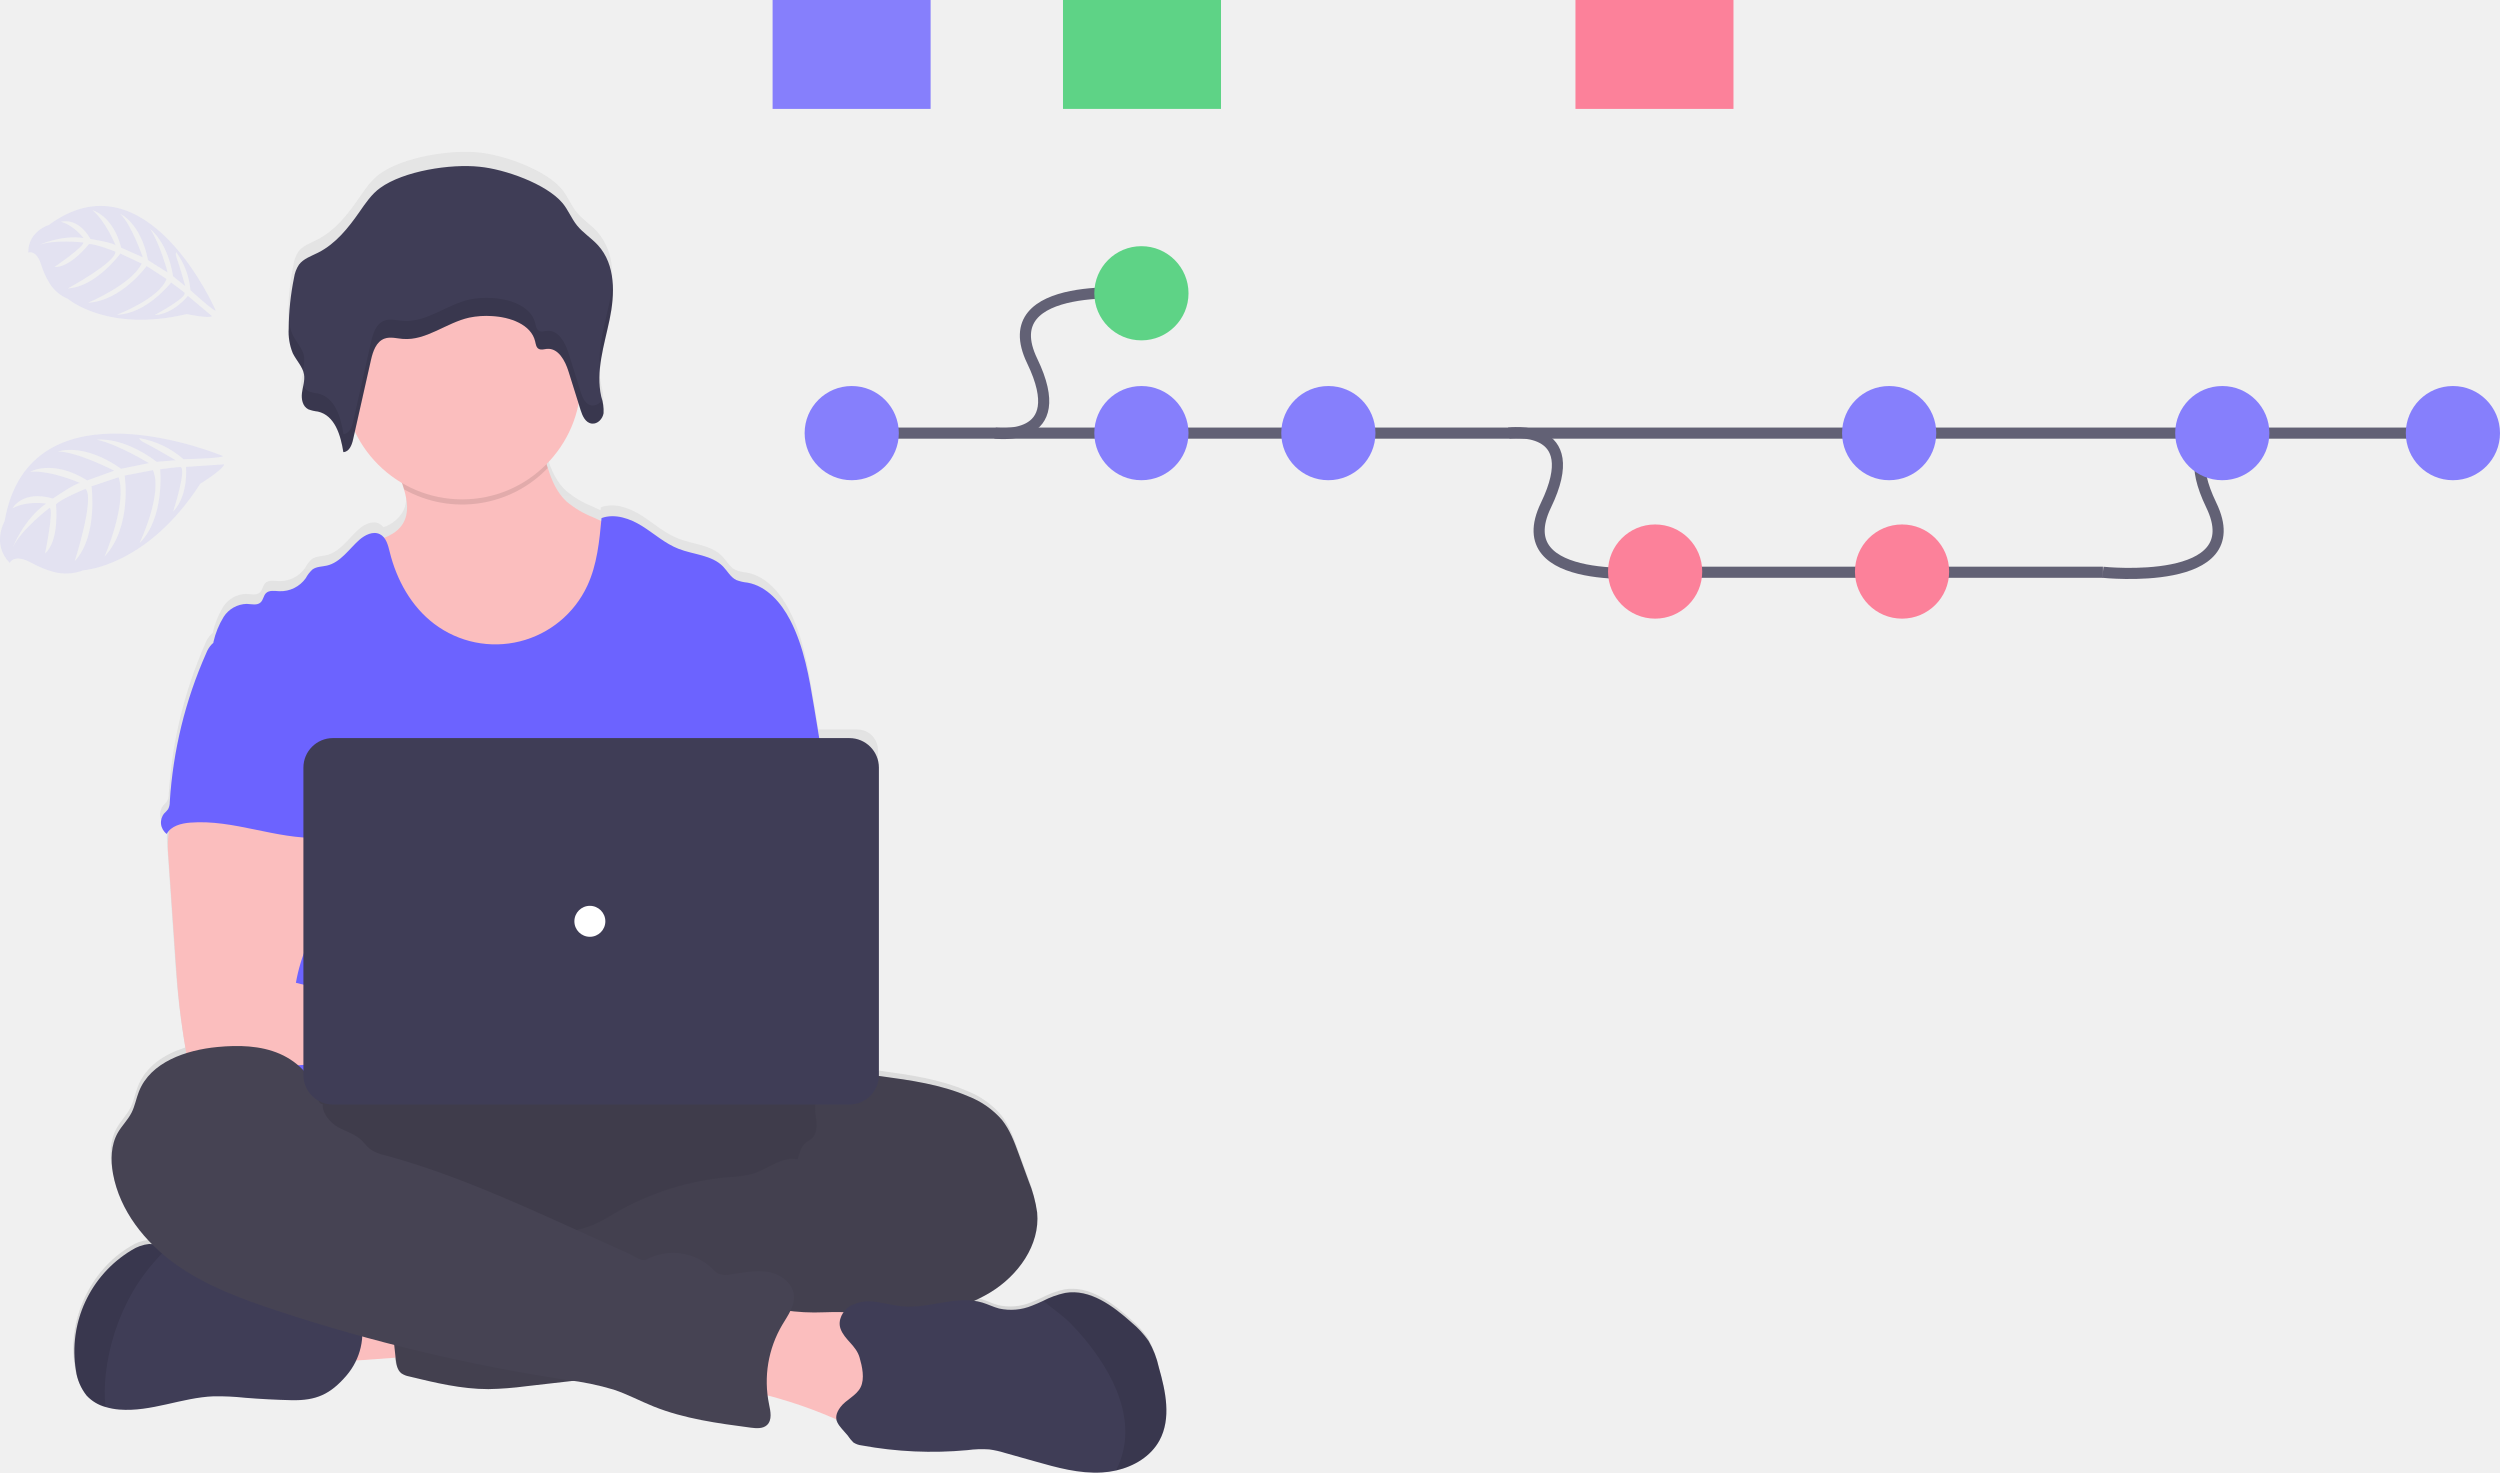
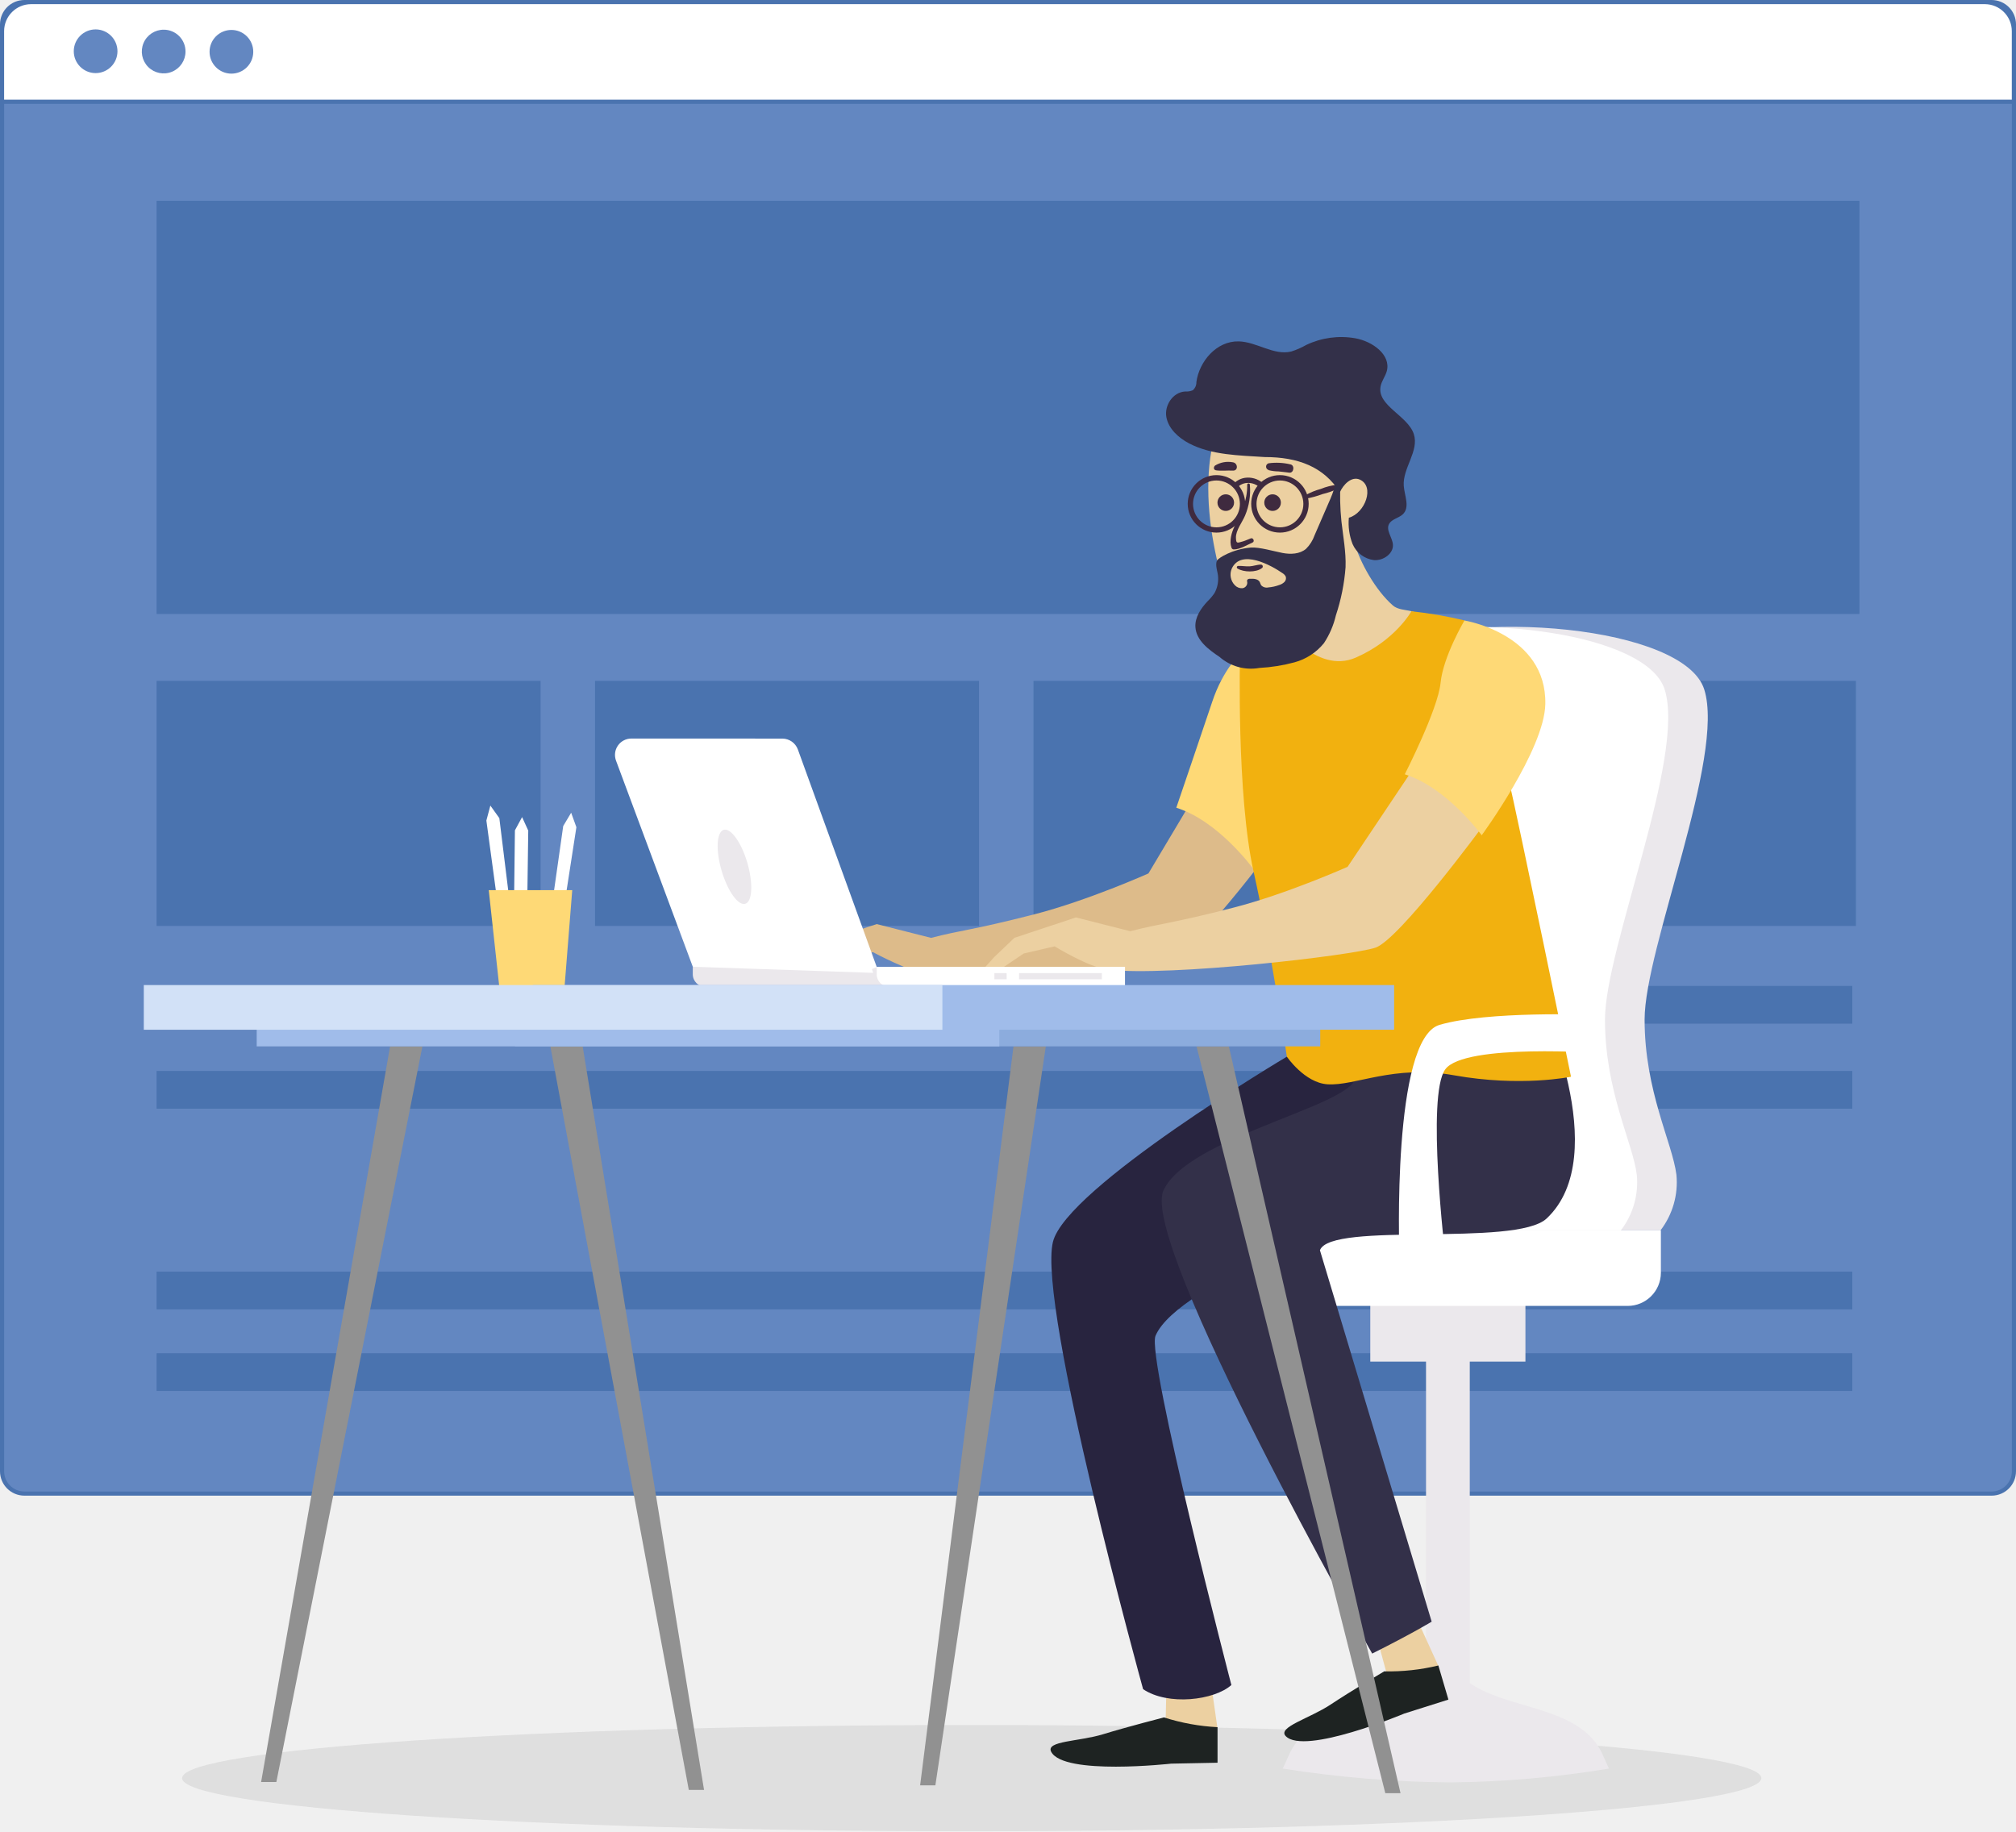
- <svg xmlns="http://www.w3.org/2000/svg" viewBox="0 0 674.38 397.257">
+ <svg xmlns="http://www.w3.org/2000/svg" id="OBJECTS" viewBox="0 0 485.33 440.89">
  <defs>
-     <style>.a{fill:url(#a);}.b{fill:#fbbebe;}.c{fill:#464353;}.d,.i{opacity:0.1;}.e{fill:#6c63ff;}.f{opacity:0.05;}.g{fill:#3f3d56;}.h{fill:#fff;}.j{opacity:0.8;}.k{fill:none;stroke:#3f3d56;stroke-miterlimit:10;stroke-width:3px;}.l{fill:#3acc6c;}.m{fill:#ff6584;}</style>
-     <linearGradient id="a" x1="0.5" y1="1" x2="0.5" gradientUnits="objectBoundingBox">
-       <stop offset="0" stop-color="gray" stop-opacity="0.251" />
-       <stop offset="0.54" stop-color="gray" stop-opacity="0.122" />
-       <stop offset="1" stop-color="gray" stop-opacity="0.102" />
-     </linearGradient>
+     <style>.cls-1,.cls-3{fill:#6387c1;}.cls-1,.cls-2,.cls-4{stroke:#4a73af;stroke-miterlimit:10;}.cls-12,.cls-2{fill:#fff;}.cls-4{fill:#4a73af;}.cls-5{opacity:0.67;}.cls-6{fill:#d6d6d6;}.cls-7{fill:#ebe8ec;}.cls-8{fill:#ecd0a1;}.cls-9{fill:#1e2322;}.cls-10{fill:#ddbb8a;}.cls-11{fill:#fed976;}.cls-13{fill:#28243f;}.cls-14{fill:#333049;}.cls-15{fill:#3f2a3f;}.cls-16{fill:#f2b10f;}.cls-17{fill:#919191;}.cls-18{fill:#8cacdd;}.cls-19{fill:#a0bcea;}.cls-20{fill:#d2e1f7;}</style>
  </defs>
-   <g transform="translate(-0.003 -85.389)">
-     <path class="a" d="M401.908,612.036a26.42,26.42,0,0,0-2.785-7.261,25.429,25.429,0,0,0-4.56-4.991c-5.047-4.581-11.243-9.231-17.933-8.075a23.943,23.943,0,0,0-5.945,2.172c-.975.453-1.956.905-2.959,1.288a14.738,14.738,0,0,1-8.925.78c-1.532-.411-2.959-1.149-4.469-1.608a14.163,14.163,0,0,0-2.193-.473,37.35,37.35,0,0,0,4.24-2.235c7.5-4.595,13.491-12.9,12.656-21.783a35.963,35.963,0,0,0-2.325-8.667l-2.673-7.393c-1.156-3.2-2.353-6.467-4.462-9.127a23.093,23.093,0,0,0-9.14-6.474c-7.414-3.223-15.517-4.358-23.516-5.458l-.557-.077V446.241a5.569,5.569,0,0,0-5.569-5.569H310.281q-.7-4.26-1.392-8.507c-1.323-8.082-2.694-16.311-6.418-23.586-2.437-4.762-6.314-9.308-11.542-10.24a11.2,11.2,0,0,1-3-.7c-1.532-.752-2.367-2.423-3.543-3.655-3.035-3.181-7.971-3.23-12.036-4.873-3.592-1.427-6.53-4.114-9.8-6.182s-7.337-3.536-10.957-2.193a7.344,7.344,0,0,1-.077.787l-2.325-1.072a25.613,25.613,0,0,1-7.073-4.26c-2.583-2.437-3.961-5.667-5.033-9.1-.111-.355-.216-.7-.327-1.079a32.322,32.322,0,0,0,8.66-16.534l.564,1.831a12.157,12.157,0,0,0,.446,1.211,4.776,4.776,0,0,0,1.392,1.97,2.472,2.472,0,0,0,.585.341,2.437,2.437,0,0,0,.6.153,2.228,2.228,0,0,0,.863-.063,3.293,3.293,0,0,0,2.088-1.935,4.176,4.176,0,0,0,.244-.849,4.391,4.391,0,0,0,.049-.529v-.724a1.358,1.358,0,0,0-.035-.348v-.181a2.026,2.026,0,0,0-.07-.411c-.028-.132,0-.077,0-.111-.035-.174-.077-.355-.111-.529v-.132c0-.042-.063-.285-.1-.432s-.049-.188-.07-.285v-.042h0c-.07-.278-.132-.55-.195-.828a23.933,23.933,0,0,1-.383-7.351,78.715,78.715,0,0,1,1.991-10.686l.146-.634c.056-.244.111-.487.16-.738.111-.5.223-1,.327-1.511h0l.251-1.281.188-1.142V324.1a33,33,0,0,0,.244-7.818h0a16.452,16.452,0,0,0-3.919-9.83c-1.747-1.942-4.052-3.376-5.674-5.416-1.518-1.907-2.374-4.26-3.947-6.133-4.344-5.186-15.5-9.182-22.339-9.878-7.839-.794-20.5,1.211-26.823,5.841-2.339,1.706-3.94,4.177-5.569,6.516-2.993,4.351-6.391,8.695-11.187,11.138-1.81.919-3.885,1.615-5.089,3.216a8.7,8.7,0,0,0-1.358,3.606,71.5,71.5,0,0,0-1.434,13.77h0v1.74a12.691,12.691,0,0,0,1.086,5.033c.111.237.237.466.369.7l.084.146a27.692,27.692,0,0,1,2.228,3.794,5.026,5.026,0,0,1,.341,1.156,8.521,8.521,0,0,1-.195,3.049h0a2.678,2.678,0,0,1-.09.459l-.063.3a.587.587,0,0,1-.056.306c-.056.3-.1.6-.146.891h0a6.265,6.265,0,0,0,.153,2.409,3.168,3.168,0,0,0,1.545,2.088,4.526,4.526,0,0,0,1.253.39c.439.077.884.125,1.316.223a6.494,6.494,0,0,1,1.594.592,6.417,6.417,0,0,1,1.344.863,7.656,7.656,0,0,1,.578.585,9.745,9.745,0,0,1,.989,1.351q.223.369.418.752a17.176,17.176,0,0,1,1.19,3.147c.181.647.334,1.3.466,1.956.063.292.118.585.167.87s.1.578.139.863h0a2.028,2.028,0,0,0,.557-.111,3.762,3.762,0,0,0,1.914-2.715c.056-.195.1-.383.146-.571.16-.7.327-1.462.487-2.193a32.281,32.281,0,0,0,12.7,13.993c.195.578.383,1.149.55,1.733.912,3.154,1.351,6.453-.23,9.21a9.745,9.745,0,0,1-5.138,4,3.4,3.4,0,0,0-1.149-.975c-1.831-.919-4.031.195-5.569,1.566-2.785,2.52-5.054,6.133-8.716,6.961-1.323.306-2.785.244-3.885,1.051a9.05,9.05,0,0,0-1.8,2.367,8.3,8.3,0,0,1-7.122,3.55c-1.274-.063-2.785-.355-3.655.578-.647.7-.7,1.8-1.392,2.457-.933.919-2.464.473-3.766.418a7.525,7.525,0,0,0-6.2,3.55,23.2,23.2,0,0,0-2.785,6.961v.042a4.976,4.976,0,0,0-.508.425,7.344,7.344,0,0,0-1.538,2.492,118.95,118.95,0,0,0-9.816,40.5,4.177,4.177,0,0,1-.446,1.963,9.658,9.658,0,0,1-1.023,1.114,3.905,3.905,0,0,0,.647,5.569,4.384,4.384,0,0,1,.745-.989c-.077.32-.146.633-.195.919a24.706,24.706,0,0,0-.077,6.126q.989,14.508,2,28.995c.188,2.736.376,5.465.627,8.194q.731,7.922,2.088,15.782a6.8,6.8,0,0,0,.153.7c-5.674,1.8-10.721,5.061-12.844,10.5-.738,1.88-1.072,3.926-1.977,5.729-1,1.977-2.631,3.557-3.717,5.493-1.873,3.328-1.956,7.407-1.274,11.138,1.316,7.275,5.249,13.777,10.442,19.068h-.7a10.889,10.889,0,0,0-4.755,1.706c-10.985,6.418-17.265,20.188-14.974,32.761a14.055,14.055,0,0,0,2.882,6.822,10.8,10.8,0,0,0,5.068,3.1,17.608,17.608,0,0,0,3.738.7c8.563.7,16.854-3.272,25.437-3.606a68.219,68.219,0,0,1,8.514.4q6.2.515,12.426.654c6.746.16,10.54-1.636,14.842-6.676a18.171,18.171,0,0,0,2.624-4.135c3.662-.209,7.706-.529,10.63-.766l.042.4c.16,1.392.4,2.993,1.518,3.871a5.3,5.3,0,0,0,2.088.856c7.031,1.727,14.146,3.481,21.386,3.481a90.293,90.293,0,0,0,10.157-.78l12.719-1.469a63.357,63.357,0,0,1,10.93,2.381c3.676,1.246,7.108,3.1,10.7,4.567,8.354,3.383,17.334,4.595,26.231,5.778,1.518.2,3.258.341,4.379-.7,1.448-1.392.968-3.717.557-5.667-.167-.8-.292-1.6-.39-2.409a122,122,0,0,1,17.571,6.1l1,.439c.292,1.518,1.692,2.729,3.035,4.365a11.135,11.135,0,0,0,1.538,1.907,5.132,5.132,0,0,0,2.207.794,102.9,102.9,0,0,0,28.493,1.288,29.146,29.146,0,0,1,5.876-.2,25.464,25.464,0,0,1,4.246.954l8.054,2.311c5.938,1.7,12.016,3.418,18.177,3.035a23.256,23.256,0,0,0,3.71-.536c4.873-1.128,9.412-3.85,11.751-8.229C405.215,625.9,403.69,618.58,401.908,612.036Z" transform="translate(-89.524 -158.501)" />
-     <path class="b" d="M205.03,745.4c-1.469-3.342-2.861-7.184-1.392-10.526a8.945,8.945,0,0,1,4.629-4.351,22.276,22.276,0,0,1,6.265-1.545A87.438,87.438,0,0,1,234.9,728.7c.494,3.912-.55,7.88-1.448,11.661-.814,3.481-1.281,4-4.873,4.177C226.255,744.66,205.58,746.63,205.03,745.4Z" transform="translate(-117.996 -293.221)" />
-     <ellipse class="c" cx="99.55" cy="27.846" rx="99.55" ry="27.846" transform="translate(49.476 373.944)" />
-     <ellipse class="d" cx="99.55" cy="27.846" rx="99.55" ry="27.846" transform="translate(49.476 373.944)" />
-     <path class="b" d="M291.085,444.6a30.972,30.972,0,0,1-15.97,14.508,40.084,40.084,0,0,1-12.677,2.409,36.111,36.111,0,0,1-13.993-1.706c-5.959-2.158-10.909-6.572-14.619-11.716s-6.265-11.02-8.486-16.944c-1.17-3.084-2.283-6.37-1.733-9.628,3.585-.814,7.511-2.012,9.363-5.193,1.58-2.729,1.142-6,.23-9.12-.258-.884-.557-1.761-.856-2.6-.7-2.019-3.1-5.855-1.392-7.581,1.065-1.093,5.527-1.65,7.066-2.36,4.741-2.186,9.113-5.346,14.32-6.384,4.5-.9,9.154-.056,13.651.877a4.49,4.49,0,0,1,1.685.606,4.052,4.052,0,0,1,1.253,1.88c1.281,3.119,2.033,6.565,3.063,9.816,1.072,3.4,2.45,6.6,5.033,9.015a25.694,25.694,0,0,0,7.08,4.219l6.168,2.826a8.11,8.11,0,0,1,2.917,1.887,7.386,7.386,0,0,1,1.392,3.787,35.378,35.378,0,0,1-3.495,21.407Z" transform="translate(-124.21 -189.811)" />
-     <path class="d" d="M274.971,401.461a32.023,32.023,0,0,1-38.755,5.75c-.258-.884-.557-1.761-.856-2.6-.7-2.019-3.1-5.855-1.392-7.581,1.065-1.093,5.527-1.65,7.066-2.36,4.741-2.186,9.113-5.346,14.32-6.384,4.5-.9,9.154-.056,13.652.877a4.49,4.49,0,0,1,1.685.606,4.052,4.052,0,0,1,1.253,1.88C273.189,394.764,273.941,398.21,274.971,401.461Z" transform="translate(-127.22 -189.811)" />
-     <circle class="b" cx="32.023" cy="32.023" r="32.023" transform="translate(92.638 156.049)" />
-     <path class="e" d="M328.237,493.4l-2.631-15.942c-1.33-8-2.7-16.151-6.419-23.356-2.443-4.72-6.321-9.217-11.549-10.15a11.174,11.174,0,0,1-3.007-.7c-1.532-.738-2.367-2.395-3.543-3.62-3.035-3.147-7.978-3.2-12.043-4.8-3.592-1.392-6.53-4.072-9.8-6.119s-7.344-3.481-10.964-2.172c-.585,6.231-1.2,12.6-3.85,18.274A27.345,27.345,0,0,1,223.174,455.1c-6.2-4.671-10.178-11.876-12.029-19.416-.453-1.838-.968-3.947-2.659-4.79-1.831-.919-4.031.195-5.569,1.545-2.785,2.5-5.061,6.077-8.723,6.92-1.323.306-2.785.244-3.885,1.044a8.841,8.841,0,0,0-1.81,2.346,8.354,8.354,0,0,1-7.122,3.523c-1.274-.063-2.785-.355-3.655.571-.647.7-.7,1.782-1.392,2.43-.94.912-2.464.466-3.773.418a7.612,7.612,0,0,0-6.2,3.481,22.453,22.453,0,0,0-2.785,6.864c7.609,16.944,14.57,33.91,22.179,50.854a4.337,4.337,0,0,1,.55,2.088,5.089,5.089,0,0,1-.947,2.089c-3.731,5.994-3.613,13.533-3.2,20.578s.912,14.487-2.235,20.8c-.856,1.733-1.97,3.321-2.785,5.054-1.907,3.926-2.6,16.485-1.483,20.7H333.034c-3-8.249-1.859-24.8-1.232-33.561.439-6.126-.7-12.245-1.183-18.371C329.553,517.76,330.305,505.891,328.237,493.4Z" transform="translate(-106.011 -201.402)" />
-     <path class="b" d="M146.149,544.865a24.644,24.644,0,0,0-.084,6.077l2,28.73c.188,2.708.376,5.409.627,8.11.48,5.242,1.2,10.442,2.088,15.636a2.785,2.785,0,0,0,2.854,2.708c8.806,1.866,17.9,1.789,26.892,1.281,13.714-.766,27.407-2.513,41.143-2.214,3.536.077,7.658,0,9.8-2.785s.9-7.289-1.9-9.537-6.6-2.785-10.192-2.785c-4.755-.049-9.509.627-14.25.348a70.6,70.6,0,0,1-12.823-2.36l-11.835-2.945a45.621,45.621,0,0,1,3.112-10.366c2.325-6.036,4.5-12.273,4.539-18.74s-2.395-13.269-7.692-16.972c-4.358-3.042-9.969-3.606-15.281-3.481-3.864.111-10.54-.815-14.069.7C148.286,537.493,146.671,542.129,146.149,544.865Z" transform="translate(-100.647 -234.626)" />
-     <path class="c" d="M356.9,643.11c2.318-.884,4.873-.564,7.358-.23,8,1.093,16.116,2.214,23.53,5.409a23.1,23.1,0,0,1,9.147,6.412c2.088,2.638,3.307,5.869,4.462,9.05l2.673,7.324a35.255,35.255,0,0,1,2.332,8.584c.835,8.765-5.158,17.028-12.7,21.581s-16.415,6.175-25.061,7.873-17.327,3.578-25.939,5.569a104.427,104.427,0,0,1-12.2,2.4c-9.217,1.044-18.852-.494-27.609,2.555-3.481,1.218-6.9,3.028-10.512,3.871a65.389,65.389,0,0,1-7.268,1.107l-16.575,1.894a90.416,90.416,0,0,1-10.164.78c-7.24,0-14.362-1.713-21.393-3.425a5.41,5.41,0,0,1-2.088-.842c-1.114-.877-1.357-2.43-1.518-3.836q-1.065-9.335-1.866-18.692c-.167-2.026-.292-4.219.815-5.924,1.392-2.088,4.107-2.743,6.586-3.147a171.867,171.867,0,0,1,31.8-2.207c4.045-4.045,10.714-4.066,16.011-6.265a47.62,47.62,0,0,0,5.646-3.07,73.791,73.791,0,0,1,31-9.795,28.856,28.856,0,0,0,6.342-.9c4.1-1.274,7.839-4.741,12.05-3.892.522-1.441.884-3.369,2.088-4.358.6-.508,1.337-.849,1.887-1.392,1.163-1.177,1.267-3.028,1.093-4.671s-.564-3.328-.139-4.929a6.815,6.815,0,0,1,.773-1.719C349.552,644.614,352.705,642.762,356.9,643.11Z" transform="translate(-126.622 -267.182)" />
-     <path class="f" d="M356.9,643.11c2.318-.884,4.873-.564,7.358-.23,8,1.093,16.116,2.214,23.53,5.409a23.1,23.1,0,0,1,9.147,6.412c2.088,2.638,3.307,5.869,4.462,9.05l2.673,7.324a35.255,35.255,0,0,1,2.332,8.584c.835,8.765-5.158,17.028-12.7,21.581s-16.415,6.175-25.061,7.873-17.327,3.578-25.939,5.569a104.427,104.427,0,0,1-12.2,2.4c-9.217,1.044-18.852-.494-27.609,2.555-3.481,1.218-6.9,3.028-10.512,3.871a65.389,65.389,0,0,1-7.268,1.107l-16.575,1.894a90.416,90.416,0,0,1-10.164.78c-7.24,0-14.362-1.713-21.393-3.425a5.41,5.41,0,0,1-2.088-.842c-1.114-.877-1.357-2.43-1.518-3.836q-1.065-9.335-1.866-18.692c-.167-2.026-.292-4.219.815-5.924,1.392-2.088,4.107-2.743,6.586-3.147a171.867,171.867,0,0,1,31.8-2.207c4.045-4.045,10.714-4.066,16.011-6.265a47.62,47.62,0,0,0,5.646-3.07,73.791,73.791,0,0,1,31-9.795,28.856,28.856,0,0,0,6.342-.9c4.1-1.274,7.839-4.741,12.05-3.892.522-1.441.884-3.369,2.088-4.358.6-.508,1.337-.849,1.887-1.392,1.163-1.177,1.267-3.028,1.093-4.671s-.564-3.328-.139-4.929a6.815,6.815,0,0,1,.773-1.719C349.552,644.614,352.705,642.762,356.9,643.11Z" transform="translate(-126.622 -267.182)" />
-     <path class="g" d="M183.065,743.565c-4.309,4.991-8.1,6.773-14.849,6.613q-6.224-.146-12.433-.647a69.767,69.767,0,0,0-8.521-.4c-8.59.334-16.882,4.267-25.451,3.578a18.042,18.042,0,0,1-3.738-.7A10.881,10.881,0,0,1,113,748.939a13.866,13.866,0,0,1-2.882-6.76A31.845,31.845,0,0,1,125.1,709.732a10.986,10.986,0,0,1,4.762-1.692,11.285,11.285,0,0,1,4.817,1.058l.1.042a36.43,36.43,0,0,1,11.932,7.964,6.725,6.725,0,0,0,1.824,1.469,6.266,6.266,0,0,0,2.151.4l9.147.578a21.675,21.675,0,0,1,4.595.633,36.525,36.525,0,0,1,4.831,2.089c4.922,2.2,10.38,2.785,15.7,3.634a2.347,2.347,0,0,1,1.392.557,2.179,2.179,0,0,1,.432.9,17.759,17.759,0,0,1-3.717,16.193Z" transform="translate(-89.627 -287.085)" />
-     <path class="d" d="M134.78,709.15a54.924,54.924,0,0,0-9.154,11.445,57.279,57.279,0,0,0-7.477,22.653,42.048,42.048,0,0,0-.077,8.778A10.88,10.88,0,0,1,113,748.949a13.866,13.866,0,0,1-2.882-6.76A31.845,31.845,0,0,1,125.1,709.742a10.984,10.984,0,0,1,4.762-1.692,11.286,11.286,0,0,1,4.817,1.058Z" transform="translate(-89.627 -287.088)" />
-     <path class="b" d="M390.912,733.939c5.117-.139,10.86-.4,14.619,3.049,3.585,3.258,4.059,8.632,4.3,13.471l.272,5.618a11.222,11.222,0,0,1-.536,5.068c-1.225,2.785-4.588,4.128-7.658,3.968s-5.889-1.5-8.695-2.715a122.315,122.315,0,0,0-23.669-7.456q.4-5.827,1.323-11.6c.425-2.666.494-7.129,2.276-9.342,1.887-2.339,4.344-1.072,6.906-.64a55.437,55.437,0,0,0,10.867.578Z" transform="translate(-168.595 -294.557)" />
-     <path class="c" d="M181.125,646.707c0,.7-1.093,0-1.19-.745-.766-5.632-5.235-10.275-10.442-12.531s-11.138-2.374-16.777-1.838c-8.528.808-18.1,4.072-21.219,12.043-.738,1.866-1.072,3.885-1.977,5.674-1,1.963-2.638,3.529-3.724,5.437-1.873,3.3-1.949,7.344-1.274,11.076,1.817,9.955,8.625,18.469,16.875,24.365s17.891,9.419,27.5,12.593A476.993,476.993,0,0,0,246.869,721.4a74.926,74.926,0,0,1,12.726,2.625c3.676,1.232,7.115,3.077,10.707,4.525,8.354,3.355,17.341,4.553,26.245,5.729,1.518.195,3.258.334,4.379-.7,1.448-1.344.968-3.683.557-5.611a30.178,30.178,0,0,1,3.557-21.414c1.49-2.506,3.425-5.075,3.147-7.978-.334-3.383-3.7-5.778-7.059-6.321s-6.767.258-10.136.7a5.43,5.43,0,0,1-3.446-.341,6.886,6.886,0,0,1-1.351-1.2,15.267,15.267,0,0,0-17.78-2.485c-1.246.7-3.133-.856-4.428-1.441l-14.64-6.627c-16.819-7.609-33.722-15.253-51.515-20.07a10.82,10.82,0,0,1-3.968-1.65c-.884-.7-1.518-1.643-2.332-2.416-1.775-1.678-4.247-2.346-6.377-3.536S180.637,649.1,181.125,646.707Z" transform="translate(-94.028 -263.776)" />
-     <path class="g" d="M492.142,766.686c-2.339,4.337-6.878,7.038-11.751,8.152a23.322,23.322,0,0,1-3.717.529c-6.161.383-12.245-1.323-18.183-3.007l-8.061-2.269a25.45,25.45,0,0,0-4.247-.947,29.141,29.141,0,0,0-5.876.2,104.138,104.138,0,0,1-28.542-1.281,5.032,5.032,0,0,1-2.207-.787,10.963,10.963,0,0,1-1.539-1.887c-2.193-2.638-4.553-4.177-1.956-7.658,1.5-2.019,4.274-3.028,5.437-5.346s.418-5.611-.272-8.006c-.94-3.307-4.031-4.734-5.138-7.769-.828-2.29.564-4.95,2.659-6.2a11.047,11.047,0,0,1,7.1-1.023c2.416.32,4.783,1,7.212,1.19,7.143.571,14.445-3.112,21.3-1.037,1.511.459,2.938,1.19,4.469,1.594a14.863,14.863,0,0,0,8.932-.773c1-.376,1.984-.828,2.959-1.274a23.829,23.829,0,0,1,5.952-2.151c6.69-1.149,12.893,3.481,17.94,8a25.367,25.367,0,0,1,4.56,4.943,24.813,24.813,0,0,1,2.785,7.191C493.806,753.515,495.33,760.768,492.142,766.686Z" transform="translate(-179.347 -292.775)" />
-     <path class="d" d="M516.509,766.667c-2.339,4.337-6.878,7.038-11.751,8.152a22.757,22.757,0,0,0,2.471-11.946c-.418-6.62-3.328-12.858-7.038-18.358a65.023,65.023,0,0,0-7.755-9.447c-2.214-2.228-4.936-4-7.317-6.036a23.821,23.821,0,0,1,5.952-2.151c6.69-1.149,12.893,3.481,17.94,8a25.363,25.363,0,0,1,4.56,4.943,24.811,24.811,0,0,1,2.785,7.191C518.173,753.5,519.7,760.75,516.509,766.667Z" transform="translate(-203.714 -292.757)" />
-     <path class="e" d="M157,473.672a7.206,7.206,0,0,0-1.545,2.471,116.857,116.857,0,0,0-9.816,40.112,4.01,4.01,0,0,1-.453,1.942,8.5,8.5,0,0,1-1.023,1.107,3.843,3.843,0,0,0,.654,5.569c1.149-2.165,3.9-2.868,6.342-3.056,11.7-.926,23.133,4.518,34.87,4.107-.828-2.861-2.019-5.611-2.694-8.507-2.986-12.858,4.462-26.857-.1-39.242-.912-2.478-2.437-4.915-4.838-6a12.887,12.887,0,0,0-3.1-.821c-2.966-.536-8.869-2.826-11.737-1.907-1.058.341-1.476,1.337-2.353,1.935C159.877,472.238,158.109,472.551,157,473.672Z" transform="translate(-99.84 -214.523)" />
-     <rect class="g" width="155.242" height="98.853" rx="7.97" transform="translate(81.847 284.488)" />
-     <circle class="h" cx="4.177" cy="4.177" r="4.177" transform="translate(154.943 329.738)" />
-     <path class="g" d="M217.421,296.269c-2.339,1.692-3.94,4.121-5.569,6.453-3,4.309-6.4,8.611-11.194,11.013-1.817.912-3.891,1.6-5.1,3.188a8.59,8.59,0,0,0-1.358,3.571,70.766,70.766,0,0,0-1.434,13.645,15.165,15.165,0,0,0,1.107,6.711c.954,1.949,2.673,3.6,3.028,5.722.271,1.657-.341,3.307-.557,4.971s.16,3.634,1.7,4.427a10.3,10.3,0,0,0,2.576.606c4.629,1.03,6.182,6.46,6.885,10.95,1.573-.091,2.283-1.894,2.611-3.362l4.824-21.448c.522-2.325,1.392-5.019,3.71-5.834,1.552-.536,3.251-.035,4.873.1,6.37.522,11.758-4.4,17.989-5.757a22.972,22.972,0,0,1,6.063-.4c4.915.244,10.63,2.262,11.674,6.85.174.745.278,1.636.975,2s1.427.056,2.158,0c3.119-.313,4.957,3.2,5.855,6.063l3.272,10.442c.487,1.58,1.309,3.439,3.021,3.641,1.58.195,2.924-1.3,3.161-2.785a12.2,12.2,0,0,0-.62-4.511c-1.538-6.857.815-13.874,2.249-20.745s1.692-14.765-3.119-20.056c-1.747-1.914-4.045-3.342-5.674-5.36-1.518-1.894-2.374-4.219-3.947-6.077-4.351-5.131-15.51-9.092-22.353-9.746C236.412,289.7,223.742,291.681,217.421,296.269Z" transform="translate(-114.884 -160.172)" />
-     <g class="i" transform="translate(77.893 161.263)">
-       <path d="M276.111,370.47c-1.713-.209-2.534-2.088-3.021-3.641q-1.636-5.228-3.272-10.442c-.9-2.875-2.736-6.384-5.855-6.063-.731.077-1.518.362-2.158,0s-.8-1.26-.975-2c-1.044-4.595-6.76-6.606-11.674-6.85a23.275,23.275,0,0,0-6.063.4c-6.231,1.392-11.619,6.265-17.989,5.757-1.643-.132-3.342-.634-4.873-.1-2.346.808-3.188,3.481-3.71,5.834L211.7,374.8c-.327,1.476-1.037,3.279-2.611,3.362-.7-4.483-2.256-9.913-6.885-10.944a10.943,10.943,0,0,1-2.576-.606,3.021,3.021,0,0,1-1.344-1.5c-.125.647-.271,1.295-.355,1.942-.209,1.657.16,3.634,1.7,4.428a10.3,10.3,0,0,0,2.576.606c4.629,1.03,6.182,6.46,6.885,10.95,1.573-.09,2.283-1.894,2.611-3.362l4.824-21.448c.522-2.325,1.392-5.019,3.71-5.834,1.552-.536,3.251-.035,4.873.1,6.37.522,11.758-4.4,17.989-5.757a22.972,22.972,0,0,1,6.063-.4c4.915.244,10.63,2.262,11.674,6.85.174.745.278,1.636.975,2s1.427.056,2.158,0c3.119-.313,4.957,3.2,5.855,6.063q1.629,5.228,3.272,10.442c.487,1.58,1.309,3.439,3.021,3.641,1.58.195,2.924-1.3,3.161-2.785a9.454,9.454,0,0,0-.418-3.7,2.875,2.875,0,0,1-2.743,1.608Z" transform="translate(-194.328 -336.95)" />
-       <path d="M196.915,359.789c-.355-2.123-2.088-3.773-3.028-5.722a11.451,11.451,0,0,1-1.03-4.177c0,.78-.07,1.559-.077,2.346a15.165,15.165,0,0,0,1.107,6.711c.773,1.58,2.047,2.973,2.687,4.581a10.484,10.484,0,0,0,.341-3.738Z" transform="translate(-192.78 -339.524)" />
-       <path d="M315.941,340.451c-1.267,6.07-3.244,12.252-2.631,18.337.4-4.49,1.706-9.008,2.631-13.464A35.5,35.5,0,0,0,316.749,335a42.565,42.565,0,0,1-.808,5.451Z" transform="translate(-229.368 -335)" />
-     </g>
-     <g class="j" transform="translate(208.414 85.389)">
-       <line class="k" x2="435.136" transform="translate(21.344 116.835)" />
-       <path class="k" d="M466.46,377.307s20.808,2.889,10.032-19.437,29.238-18.1,29.238-18.1" transform="translate(-406.459 -260.479)" />
-       <path class="k" d="M665.53,393.777s20.808-2.882,10.031,19.443,29.238,18.1,29.238,18.1" transform="translate(-466.946 -276.949)" />
-       <path class="k" d="M935.02,393.777s-20.815-2.882-10.031,19.443-29.238,18.1-29.238,18.1" transform="translate(-536.898 -276.949)" />
-       <line class="k" x1="114.816" transform="translate(244.036 154.364)" />
-       <circle class="e" cx="12.705" cy="12.705" r="12.705" transform="translate(8.639 104.13)" />
-       <circle class="l" cx="12.705" cy="12.705" r="12.705" transform="translate(86.782 66.406)" />
-       <circle class="e" cx="12.705" cy="12.705" r="12.705" transform="translate(86.782 104.13)" />
-       <circle class="e" cx="12.705" cy="12.705" r="12.705" transform="translate(137.211 104.13)" />
-       <circle class="m" cx="12.705" cy="12.705" r="12.705" transform="translate(225.358 141.472)" />
-       <circle class="m" cx="12.705" cy="12.705" r="12.705" transform="translate(291.966 141.472)" />
-       <circle class="e" cx="12.705" cy="12.705" r="12.705" transform="translate(288.492 104.13)" />
-       <circle class="e" cx="12.705" cy="12.705" r="12.705" transform="translate(440.559 104.13)" />
-       <circle class="e" cx="12.705" cy="12.705" r="12.705" transform="translate(378.351 104.13)" />
-       <rect class="e" width="42.625" height="29.378" />
-       <rect class="l" width="42.625" height="29.378" transform="translate(78.331)" />
-       <rect class="m" width="42.625" height="29.378" transform="translate(216.572)" />
-     </g>
-     <g class="i" transform="translate(0.003 202.35)">
-       <path class="e" d="M141,400.07S88.952,378.183,82.13,417.675c0,0-3.557,6.154,1.392,11.236,0,0,1.065-2.729,6.091.091a25.877,25.877,0,0,0,5.681,2.311,12.782,12.782,0,0,0,8.089-.432h0s17.118-.926,31.515-23.321c0,0,6.175-3.815,6.481-5.249l-10.317.7s.794,7.553-3.481,12.085c0,0,3.787-11.723,1.97-12.05-.369-.07-5.451.6-5.451.6s1.316,13.136-5.569,19.931c0,0,6.391-13.359,3.613-19.694l-7.616,1.469s2.088,13.819-5.444,21.852c0,0,6.2-14.2,3.8-21.414l-7.289,2.45s1.754,13.512-4.546,20.188c0,0,5.5-17.132,2.91-19.492,0,0-6.558,2.659-7.957,4.177,0,0,1.037,9.746-2.966,13.262,0,0,2.457-11.835,1.239-12.322,0,0-7.616,5.736-9.941,10.686,0,0,2.9-7.56,8.987-11.835,0,0-5.117-.863-9.05,1.274,0,0,2.631-5.019,10.895-2.638,0,0,6.119-4.24,7.344-4.177,0,0-7.818-3.481-13.464-3.049,0,0,6.057-3.481,15.371,2.332l7.275-2.624s-10.094-5.172-15.148-5.152c0,0,6.725-2.6,17.035,4.636l7.449-1.518s-8.354-5.117-13.986-6.307c0,0,6.753-1.072,16.137,5.952l5.089-.425s-6.161-3.634-8.027-4.518-1.782-1.455-1.782-1.455a24.289,24.289,0,0,1,11.932,5.695S140.962,400.717,141,400.07Z" transform="translate(-80.893 -394.021)" />
-     </g>
-     <g class="i" transform="translate(7.63 140.939)">
-       <path class="e" d="M142.411,334.031s-18.434-42.653-44.992-23.091c0,0-5.611,1.629-5.569,7.449,0,0,2.186-1.016,3.571,3.53a20.954,20.954,0,0,0,2.088,4.6,10.442,10.442,0,0,0,5.047,4.351h0s10.7,9.2,32.023,4.1c0,0,5.848,1.246,6.843.578l-6.516-5.479s-3.836,4.943-8.973,5.179c0,0,8.932-4.8,8.041-6.036-.181-.251-3.585-2.743-3.585-2.743s-6.7,8.549-14.619,8.681c0,0,11.41-4.3,13.366-9.642l-5.36-3.481s-6.76,9.4-15.81,9.892c0,0,11.772-4.908,14.459-10.561l-5.729-2.694s-6.655,9.05-14.181,9.391c0,0,13.032-7.045,12.83-9.92,0,0-5.409-2.158-7.129-2.033,0,0-4.922,6.37-9.314,6.189,0,0,8.208-5.632,7.762-6.613,0,0-7.8-.933-11.995.7,0,0,6.029-2.84,12.078-1.907,0,0-2.548-3.432-6.091-4.386,0,0,4.428-1.483,7.978,4.629,0,0,6.043.975,6.753,1.7,0,0-2.652-6.537-6.265-9.482,0,0,5.569,1.392,7.8,10.143l5.82,2.583s-3.049-8.827-6.07-11.688c0,0,5.479,2.283,7.484,12.461l5.291,3.335s-2.047-7.8-4.713-11.716c0,0,4.622,3.216,6.189,12.733l3.272,2.645s-1.594-5.667-2.2-7.254-.23-1.88-.23-1.88a19.945,19.945,0,0,1,3.822,10.219S142.015,334.386,142.411,334.031Z" transform="translate(-91.85 -305.806)" />
-     </g>
+   <rect class="cls-1" x="0.5" y="0.5" width="484.33" height="359.09" rx="5.37" ry="5.37" />
+   <path class="cls-2" d="M485.17,17.94H14.83a7,7,0,0,0-7,7v17H492.16v-17A7,7,0,0,0,485.17,17.94Z" transform="translate(-7.34 -17.44)" />
+   <path class="cls-3" d="M35.62,29.79a5.26,5.26,0,1,1-5.24-5.27A5.27,5.27,0,0,1,35.62,29.79Z" transform="translate(-7.34 -17.44)" />
+   <path class="cls-3" d="M52,29.86a5.26,5.26,0,1,1-5.23-5.27A5.24,5.24,0,0,1,52,29.86Z" transform="translate(-7.34 -17.44)" />
+   <path class="cls-3" d="M68.31,29.93a5.26,5.26,0,1,1-5.23-5.28A5.25,5.25,0,0,1,68.31,29.93Z" transform="translate(-7.34 -17.44)" />
+   <rect class="cls-4" x="38.2" y="48.84" width="408.94" height="98.48" />
+   <rect class="cls-4" x="38.2" y="164.42" width="91.44" height="58.01" />
+   <rect class="cls-4" x="38.2" y="258.34" width="407.22" height="8.09" />
+   <rect class="cls-4" x="38.2" y="306.65" width="407.22" height="8.09" />
+   <rect class="cls-4" x="38.2" y="326.3" width="407.22" height="8.09" />
+   <rect class="cls-4" x="38.2" y="237.87" width="407.22" height="8.09" />
+   <rect class="cls-4" x="143.75" y="164.42" width="91.44" height="58.01" />
+   <rect class="cls-4" x="249.3" y="164.42" width="91.44" height="58.01" />
+   <rect class="cls-4" x="354.85" y="164.42" width="91.44" height="58.01" />
+   <g class="cls-5">
+     <ellipse class="cls-6" cx="233.93" cy="428.1" rx="190.09" ry="12.79" />
  </g>
+   <path class="cls-7" d="M316.16,443.24a271.79,271.79,0,0,0,40.41,3.33,248,248,0,0,0,38.11-3.33l-1.52-3.37c-6.69-14.85-32-9.07-37.74-24.4h0c-4.79,15.33-31.05,9.55-37.74,24.4Z" transform="translate(-7.34 -17.44)" />
+   <rect class="cls-7" x="350.63" y="328.03" width="10.53" height="98.63" transform="translate(704.46 737.24) rotate(180)" />
+   <polygon class="cls-8" points="346.29 401.13 341.7 391.07 331.63 394.78 334.42 405.12 346.29 401.13" />
+   <path class="cls-9" d="M353.61,418.42l2.42,8.21L345.38,430s-24,10.1-28.52,5.42c-2.05-2.15,5.78-4.26,10.8-7.59s12.91-8,12.91-8A50.85,50.85,0,0,0,353.61,418.42Z" transform="translate(-7.34 -17.44)" />
+   <polygon class="cls-8" points="293.08 415.98 291.51 405.04 280.81 405.75 280.57 416.46 293.08 415.98" />
+   <path class="cls-9" d="M300.45,433.27v8.56l-11.17.22s-25.91,2.9-28.88-2.86c-1.37-2.63,6.74-2.45,12.5-4.22s14.65-4.05,14.65-4.05A50.88,50.88,0,0,0,300.45,433.27Z" transform="translate(-7.34 -17.44)" />
+   <path class="cls-10" d="M203.6,244.83l14.79-4.91,13.1,3.32c7.38-1.92,9.83-1.81,24.93-5.69,12.75-3.28,27.39-9.82,27.39-9.82l10.85-18.19c7,.63,21.78,8.3,21.78,8.3s-20.18,27.45-25.93,29.36-44.48,6.64-59.24,4.94c-4.65-.53-13.75-5.45-13.75-5.45l-11.68,1.94-9.1,6.14-1.59-1.31,3.62-4Z" transform="translate(-7.34 -17.44)" />
+   <path class="cls-11" d="M305.86,174.89S324.67,178,324.35,195c-.21,11-15.32,31.6-15.32,31.6s-8.3-11.49-18.51-14.69c0,0,6.63-19.46,8.66-25.54C301.73,178.68,305.86,174.89,305.86,174.89Z" transform="translate(-7.34 -17.44)" />
+   <rect class="cls-7" x="337.23" y="325.15" width="37.35" height="20.11" transform="translate(704.46 652.97) rotate(180)" />
+   <path class="cls-7" d="M342.23,246.94q-2.76-36.48-4-73.07c23.08-10.28,74.58-5.69,79.39,9.56,5.11,16.18-14.36,62.24-14.36,79.48s6.7,29.68,7.66,37.35a19,19,0,0,1-3.83,13.4h-59C346.6,291.39,343.91,269.16,342.23,246.94Z" transform="translate(-7.34 -17.44)" />
+   <path class="cls-12" d="M342.23,246.94q-2.88-38-4.06-76.15c25.37-5.93,65.68-.77,69.92,12.64,5.11,16.18-14.37,62.24-14.37,79.48s6.71,29.68,7.66,37.35a19,19,0,0,1-3.83,13.4H348.1C346.6,291.39,343.91,269.16,342.23,246.94Z" transform="translate(-7.34 -17.44)" />
+   <path class="cls-12" d="M304,313.66H407.13a0,0,0,0,1,0,0v18.19a0,0,0,0,1,0,0H296a0,0,0,0,1,0,0V321.62A8,8,0,0,1,304,313.66Z" transform="translate(695.84 628.07) rotate(180)" />
+   <path class="cls-13" d="M317.12,271.85s-53.14,31.57-56.3,44.6c-3.77,15.56,21.71,107.67,21.71,107.67,6,4.05,17.15,2.68,21.25-1,0,0-20.5-78.82-18.26-84.08,5.46-12.89,52-28.25,66.71-42.3s16-27.45,16-27.45Z" transform="translate(-7.34 -17.44)" />
+   <path class="cls-14" d="M377.87,257.73s18.1,37.74,1.82,53.06c-7.45,7-52,.64-54.59,7.66L352,407.87s-4.74,2.89-14.32,7.68c0,0-56-98.7-50.26-111.46S331.8,284,333.71,277s3.2-18.51,3.2-18.51Z" transform="translate(-7.34 -17.44)" />
+   <path class="cls-8" d="M301.08,155.36c1.16,4.38,3.21,9.21,7.52,10.64,3.95,1.31,8.15-.81,11.73-2.94,4.21-2.51,8.48-5.26,11.17-9.35,4.09-6.21,7.39-13.8,6.93-21.23-.16-2.62-4-5.84-5.59-7.93a11.58,11.58,0,0,0-4.48-3.21,46.72,46.72,0,0,0-12.58-3.94c-7.26-1.18-15.34.45-16.79,8.42C297.26,135.32,298.65,146.13,301.08,155.36Z" transform="translate(-7.34 -17.44)" />
+   <path class="cls-15" d="M311.7,138.45a2,2,0,1,0,2-2A2,2,0,0,0,311.7,138.45Z" transform="translate(-7.34 -17.44)" />
+   <path class="cls-15" d="M300.43,138.45a2,2,0,1,0,2-2A2,2,0,0,0,300.43,138.45Z" transform="translate(-7.34 -17.44)" />
+   <path class="cls-15" d="M315.46,145.67a6.92,6.92,0,1,1,6.93-6.92A6.93,6.93,0,0,1,315.46,145.67Zm0-12.55a5.64,5.64,0,1,0,5.65,5.63A5.65,5.65,0,0,0,315.46,133.12Z" transform="translate(-7.34 -17.44)" />
+   <path class="cls-15" d="M305,135.07l-1-.77a4.68,4.68,0,0,1,3.54-1.87,5.43,5.43,0,0,1,4.2,1.68l-.93.88a4.13,4.13,0,0,0-3.19-1.28A3.44,3.44,0,0,0,305,135.07Z" transform="translate(-7.34 -17.44)" />
+   <path class="cls-15" d="M300.18,145.67a6.92,6.92,0,1,1,6.93-6.92A6.92,6.92,0,0,1,300.18,145.67Zm0-12.55a5.64,5.64,0,1,0,5.65,5.63A5.65,5.65,0,0,0,300.18,133.12Z" transform="translate(-7.34 -17.44)" />
+   <path class="cls-8" d="M352.31,167.31s-.08-1.44-5.19-2.71c-1.46-.37-3.3-.37-4.46-1.39-4.14-3.61-7.93-10.34-9.34-15.3a4.34,4.34,0,0,1-.22-2.25q-5.18,4.4-10,9.18c-1.1,1.09-7.75.47-6.94,1.95.22.42,1.92,4.29,3.58,8-3.22,2.12-6.77,4.88-6.77,4.88L308.5,194.6l13.08,7.34s14.69-3.19,24.26-8.3S352.31,167.31,352.31,167.31Z" transform="translate(-7.34 -17.44)" />
+   <path class="cls-16" d="M347.12,164.6s-3.83,7-13.41,11.17-18.19-8.3-18.19-8.3l-9.66,7.42s-.87,33.94,3.28,52.45,8,44.51,8,44.51,4.28,6.27,9.75,6.64c6.69.46,15.9-4.79,30.46-2.17,16.16,2.89,28.19.35,28.19.35s-12.43-60.73-15.3-72.86-10.33-37-10.33-37A103.63,103.63,0,0,0,347.12,164.6Z" transform="translate(-7.34 -17.44)" />
+   <path class="cls-7" d="M174.1,250.19h56.77a3,3,0,0,1,3,3V255a0,0,0,0,1,0,0H174.1a0,0,0,0,1,0,0v-4.82A0,0,0,0,1,174.1,250.19Z" transform="translate(400.65 487.76) rotate(180)" />
+   <path class="cls-12" d="M195.69,195.26a4,4,0,0,1,3.72,2.6l19,52.4-1.17.49.31.91-43.43-1.47-18.48-49.62a3.94,3.94,0,0,1,3.7-5.32Z" transform="translate(-7.34 -17.44)" />
+   <path class="cls-7" d="M180.84,226.28c1.29,4.94,3.81,8.89,5.64,8.8s2.26-4.15,1-9.09-3.82-8.89-5.64-8.81S179.55,221.34,180.84,226.28Z" transform="translate(-7.34 -17.44)" />
+   <path class="cls-15" d="M307.59,134.16c.08,3.82-1.47,6.69-3.07,10.05-.7,1.47-1.29,3.48-.71,5.09a.58.58,0,0,0,.55.42c1.48,0,3.18-1.07,4.53-1.67.56-.25.16-1.2-.42-1s-1.28.56-1.92.74c-1.38.38-1.62.6-1.67-.86-.07-1.8,1.54-3.77,2.21-5.4a15.44,15.44,0,0,0,1.14-7.38.32.32,0,0,0-.64,0Z" transform="translate(-7.34 -17.44)" />
+   <path class="cls-15" d="M312.73,130.63a10.44,10.44,0,0,0,2.43.31c.86.08,1.71.2,2.56.3,1.11.13,1.38-1.78.27-2a14.37,14.37,0,0,0-5.26-.26.84.84,0,0,0,0,1.61Z" transform="translate(-7.34 -17.44)" />
+   <path class="cls-15" d="M300,130.66c1.36.22,2.74,0,4.12.08s1.24-1.85,0-2a6,6,0,0,0-4.26.78c-.36.28-.44,1,.14,1.12Z" transform="translate(-7.34 -17.44)" />
+   <path class="cls-15" d="M321.77,137.48a21.82,21.82,0,0,0,3.93-1.08,17.44,17.44,0,0,0,3.86-1.39.47.47,0,0,0-.24-.86,14.1,14.1,0,0,0-4,1,15.93,15.93,0,0,0-3.79,1.56c-.32.2-.24.83.21.78Z" transform="translate(-7.34 -17.44)" />
+   <path class="cls-14" d="M311.82,127.48c-6.21-.41-12.75-.45-18.18-3.27-2.64-1.38-5-3.57-5.51-6.34s1.52-6,4.54-6.18a3.93,3.93,0,0,0,1.82-.29,2.52,2.52,0,0,0,.87-2c.68-4.92,4.82-9.89,10.17-9.77,4.37.1,8.43,3.46,12.66,2.44a18.6,18.6,0,0,0,3.63-1.59,19.54,19.54,0,0,1,11.78-1.6c4.19.74,8.63,4,7.6,7.89-.34,1.28-1.26,2.39-1.5,3.7-.88,4.64,6.52,7,8,11.47,1.33,4.11-2.73,8.2-2.42,12.48.18,2.38,1.56,5.17-.25,6.86-1,.91-2.61,1.13-3.26,2.25-.88,1.53.76,3.27.9,5,.18,2.14-2.26,3.94-4.57,3.76a6.49,6.49,0,0,1-5.14-3.86,13.93,13.93,0,0,1-.9-6.34c3.91-1.1,6.31-7.54,2.63-9.19-2-.88-4,1.25-4.79,3.06C326,129.8,319.8,127.48,311.82,127.48Z" transform="translate(-7.34 -17.44)" />
+   <path class="cls-14" d="M327.68,137.39l-3.87,8.92a8.57,8.57,0,0,1-2.05,3.26c-1.51,1.29-3.72,1.37-5.66,1s-5.66-1.46-7.64-1.3c-4.51.39-7.83,2.55-8.12,3.1-.58,1.1.23,2.82.25,4.07a7.13,7.13,0,0,1-.86,3.77,12.42,12.42,0,0,1-1.69,2c-1.6,1.71-3.05,3.83-2.92,6.17.18,3.2,3.13,5.43,5.79,7.2a11.48,11.48,0,0,0,9.6,2.67,41,41,0,0,0,8.47-1.35,13.76,13.76,0,0,0,7.08-4.61,20.62,20.62,0,0,0,2.88-6.7,48.25,48.25,0,0,0,2.33-11.6c.13-3.71-.59-7.38-1-11.07a60.3,60.3,0,0,1-.21-9.69c0-.39.07-1.35-.51-1.43s-.42.88-.51,1.28A22.7,22.7,0,0,1,327.68,137.39Z" transform="translate(-7.34 -17.44)" />
+   <path class="cls-8" d="M303.87,154.34a3.66,3.66,0,0,0,.75,4,2.27,2.27,0,0,0,1.78.72,1.34,1.34,0,0,0,1.21-1.31c0-.25-.12-.51,0-.72a.76.76,0,0,1,.64-.24c.88-.05,1.95,0,2.37.79.12.23.17.51.31.74a1.8,1.8,0,0,0,1.73.55,9.83,9.83,0,0,0,2.68-.6,3,3,0,0,0,1.2-.7,1.3,1.3,0,0,0,.34-1.29,2,2,0,0,0-.78-.84C313.35,153.52,306.09,149.54,303.87,154.34Z" transform="translate(-7.34 -17.44)" />
+   <path class="cls-15" d="M305.24,154.31c1.45.92,4.49,1,5.89-.09a.46.46,0,0,0-.23-.85c-.91,0-1.8.37-2.73.42s-1.84-.14-2.76-.1a.34.34,0,0,0-.17.62Z" transform="translate(-7.34 -17.44)" />
+   <path class="cls-12" d="M344.22,319.11s-1.84-51.52,9.66-54.92,36.81-2.43,36.81-2.43L393,271s-33.13-2.43-37.73,3.89,0,44.71,0,44.71Z" transform="translate(-7.34 -17.44)" />
+   <path class="cls-8" d="M251.55,243.23l14.8-4.91,13.1,3.32c7.37-1.92,9.82-1.81,24.92-5.7,12.75-3.28,27.39-9.81,27.39-9.81l16.62-24.83c7,.64,16,14.93,16,14.93s-20.18,27.45-25.92,29.37-49.58,7-64.34,5.3c-4.65-.53-12.88-5.62-12.88-5.62L253.79,247l-9.1,6.15-1.59-1.32,3.62-4Z" transform="translate(-7.34 -17.44)" />
+   <path class="cls-11" d="M359.89,166.83s19.79,3.19,19.47,20.11c-.21,11-15.32,31.6-15.32,31.6s-8.3-11.49-18.52-14.68c0,0,8-15.64,8.62-22S359.89,166.83,359.89,166.83Z" transform="translate(-7.34 -17.44)" />
+   <path class="cls-12" d="M218.39,250.19h56.77a3,3,0,0,1,3,3V255a0,0,0,0,1,0,0H218.39a0,0,0,0,1,0,0v-4.82A0,0,0,0,1,218.39,250.19Z" transform="translate(489.22 487.76) rotate(180)" />
+   <rect class="cls-7" x="252.66" y="251.73" width="19.93" height="1.49" transform="translate(517.92 487.5) rotate(180)" />
+   <rect class="cls-7" x="246.73" y="251.73" width="2.95" height="1.49" transform="translate(489.07 487.5) rotate(180)" />
+   <polygon class="cls-12" points="119.77 217.33 117.09 197.55 118.05 193.95 120.21 196.97 122.69 217.13 119.77 217.33" />
+   <polygon class="cls-12" points="132.78 218.63 135.59 198.87 137.5 195.67 138.76 199.16 135.65 219.23 132.78 218.63" />
+   <polygon class="cls-12" points="123.72 220.16 123.96 199.91 125.69 196.72 127.17 199.97 126.89 220.19 123.72 220.16" />
+   <polygon class="cls-11" points="135.74 239.7 120.43 239.7 117.66 214.31 137.76 214.31 135.74 239.7" />
+   <polygon class="cls-17" points="333.5 431.73 337.16 431.73 295.83 251.92 288.05 251.92 333.5 431.73" />
+   <polygon class="cls-17" points="221.51 429.84 225.18 429.84 251.77 251.92 243.99 251.92 221.51 429.84" />
+   <polygon class="cls-17" points="165.82 430.93 169.49 430.93 140.27 251.92 132.49 251.92 165.82 430.93" />
+   <polygon class="cls-17" points="62.86 429.03 66.53 429.03 101.69 251.92 93.91 251.92 62.86 429.03" />
+   <rect class="cls-18" x="131.3" y="261.33" width="193.87" height="8.04" transform="translate(449.13 513.25) rotate(180)" />
+   <rect class="cls-19" x="69.13" y="261.33" width="178.78" height="8.04" transform="translate(309.71 513.25) rotate(180)" />
+   <rect class="cls-19" x="135.61" y="254.6" width="207.34" height="10.76" transform="translate(471.23 502.52) rotate(180)" />
+   <rect class="cls-20" x="41.95" y="254.6" width="192.25" height="10.76" transform="translate(268.82 502.52) rotate(180)" />
</svg>
